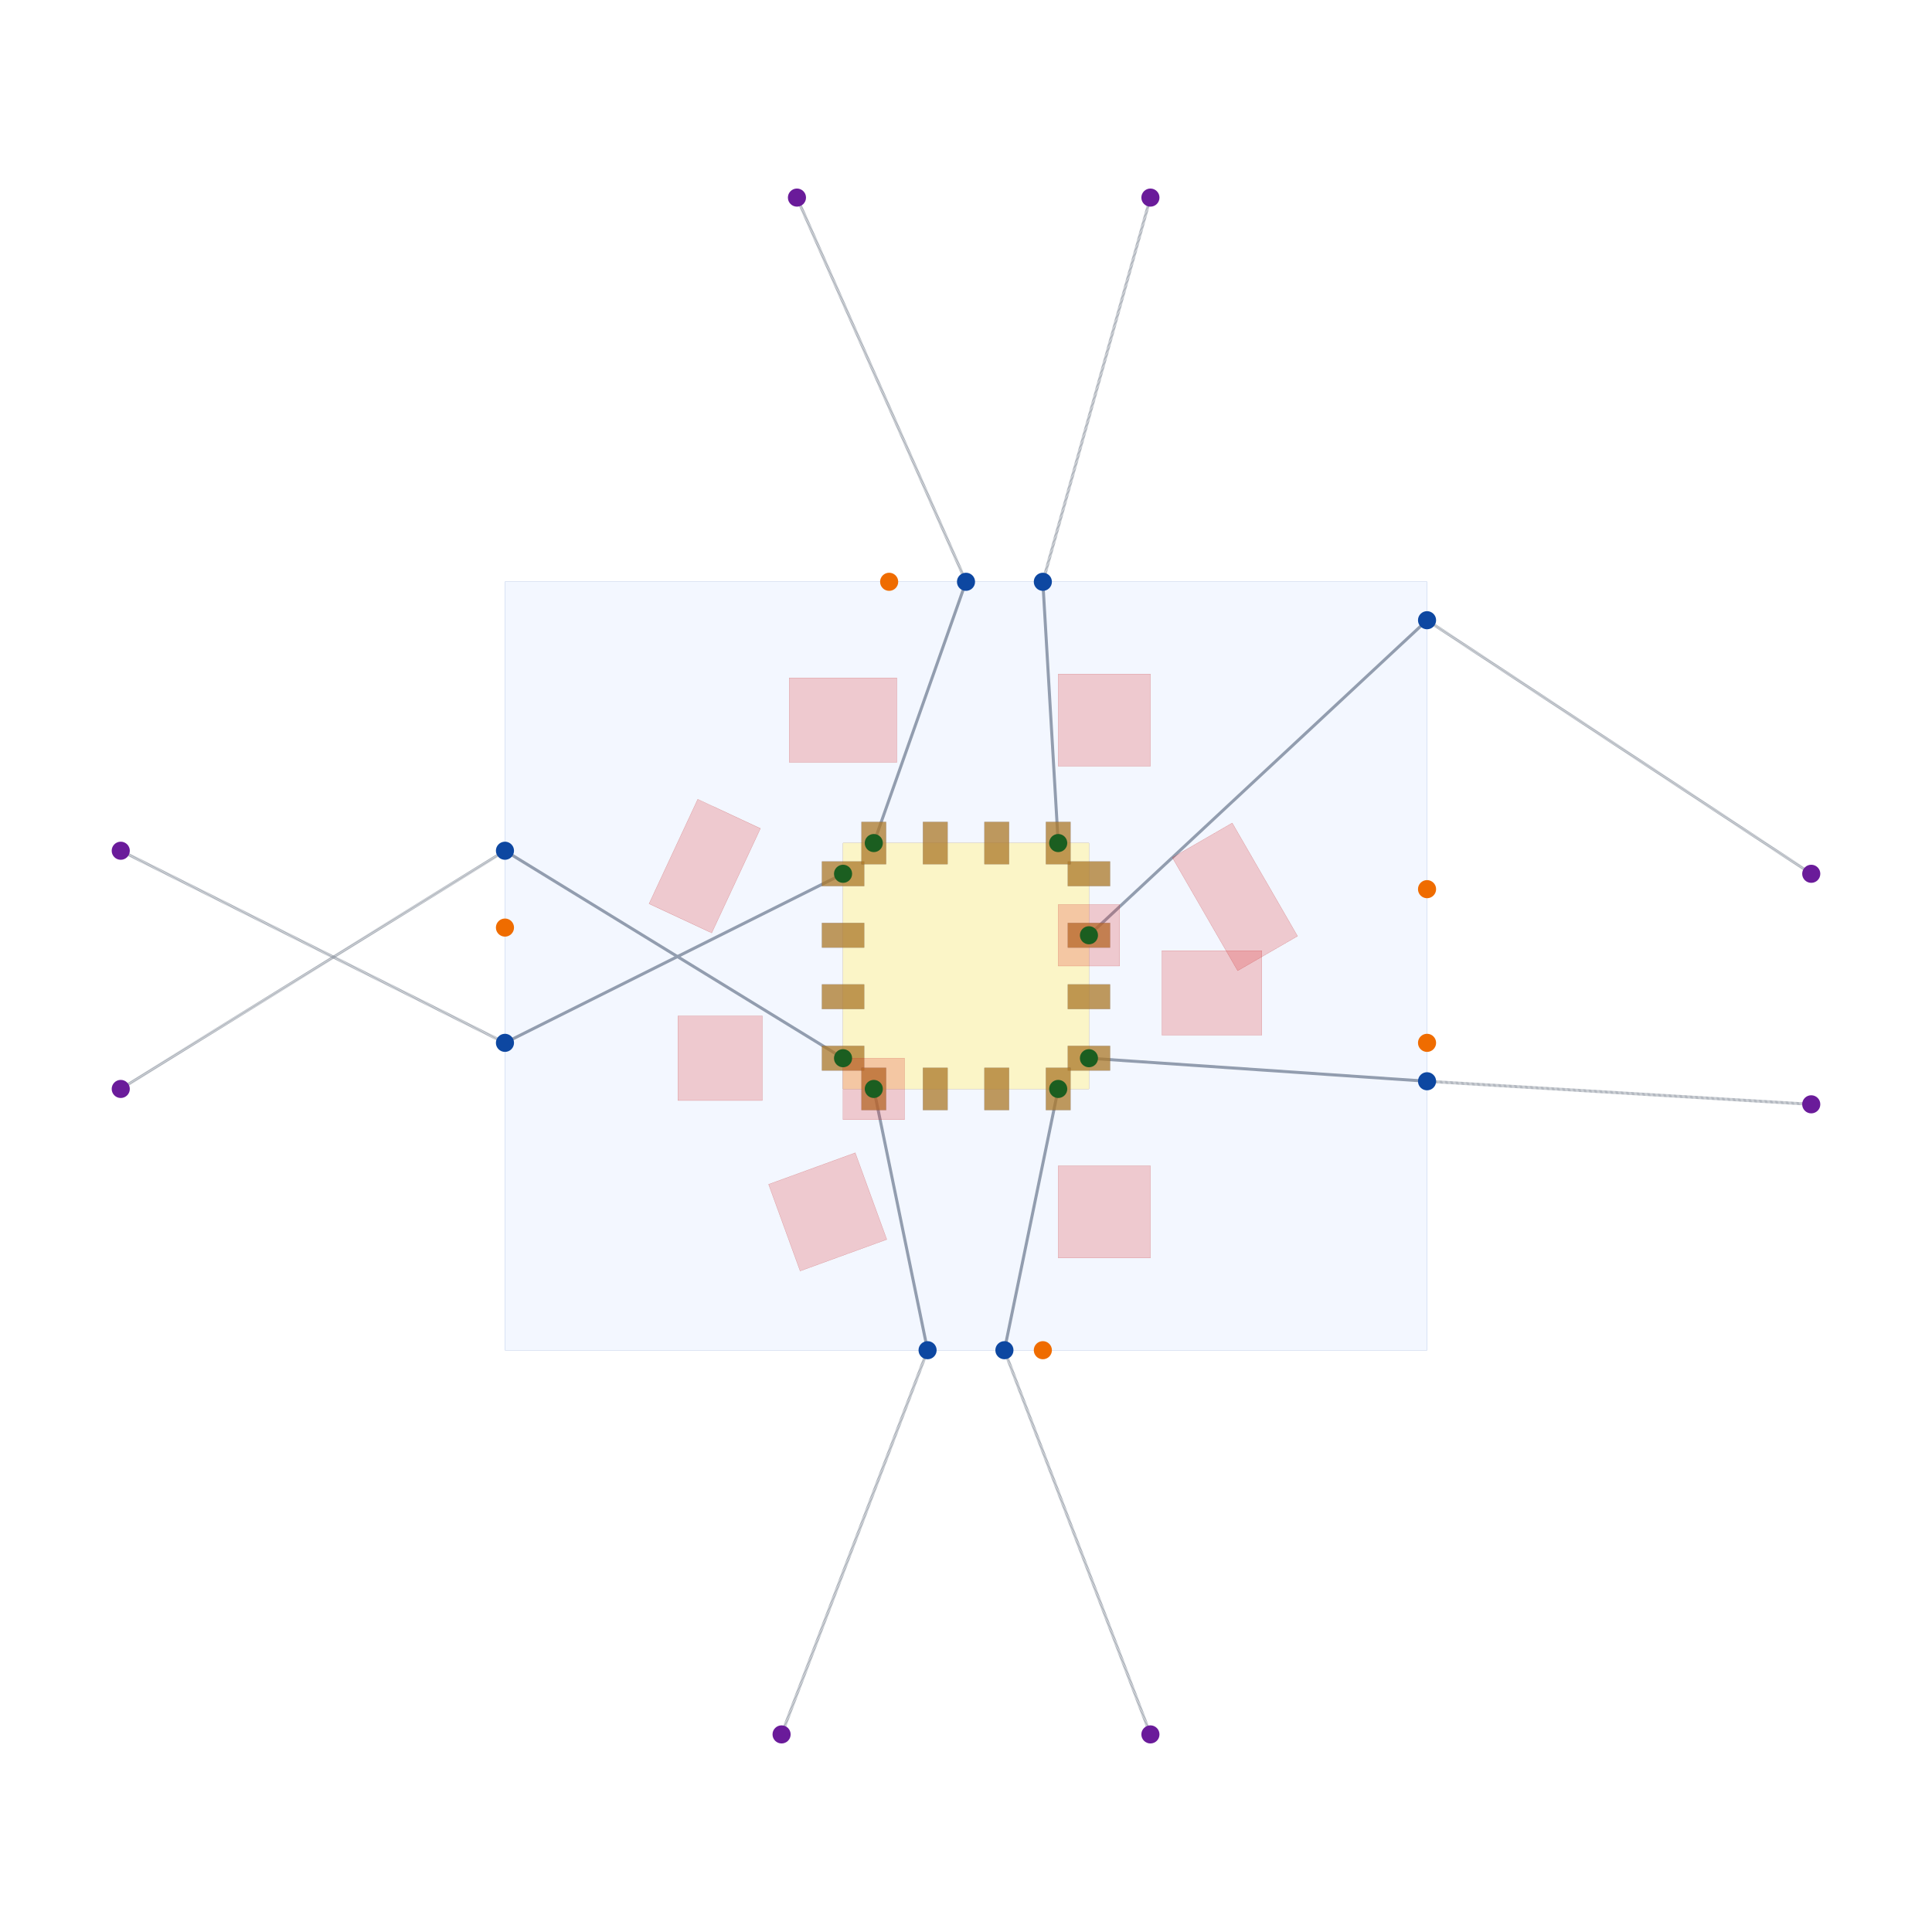
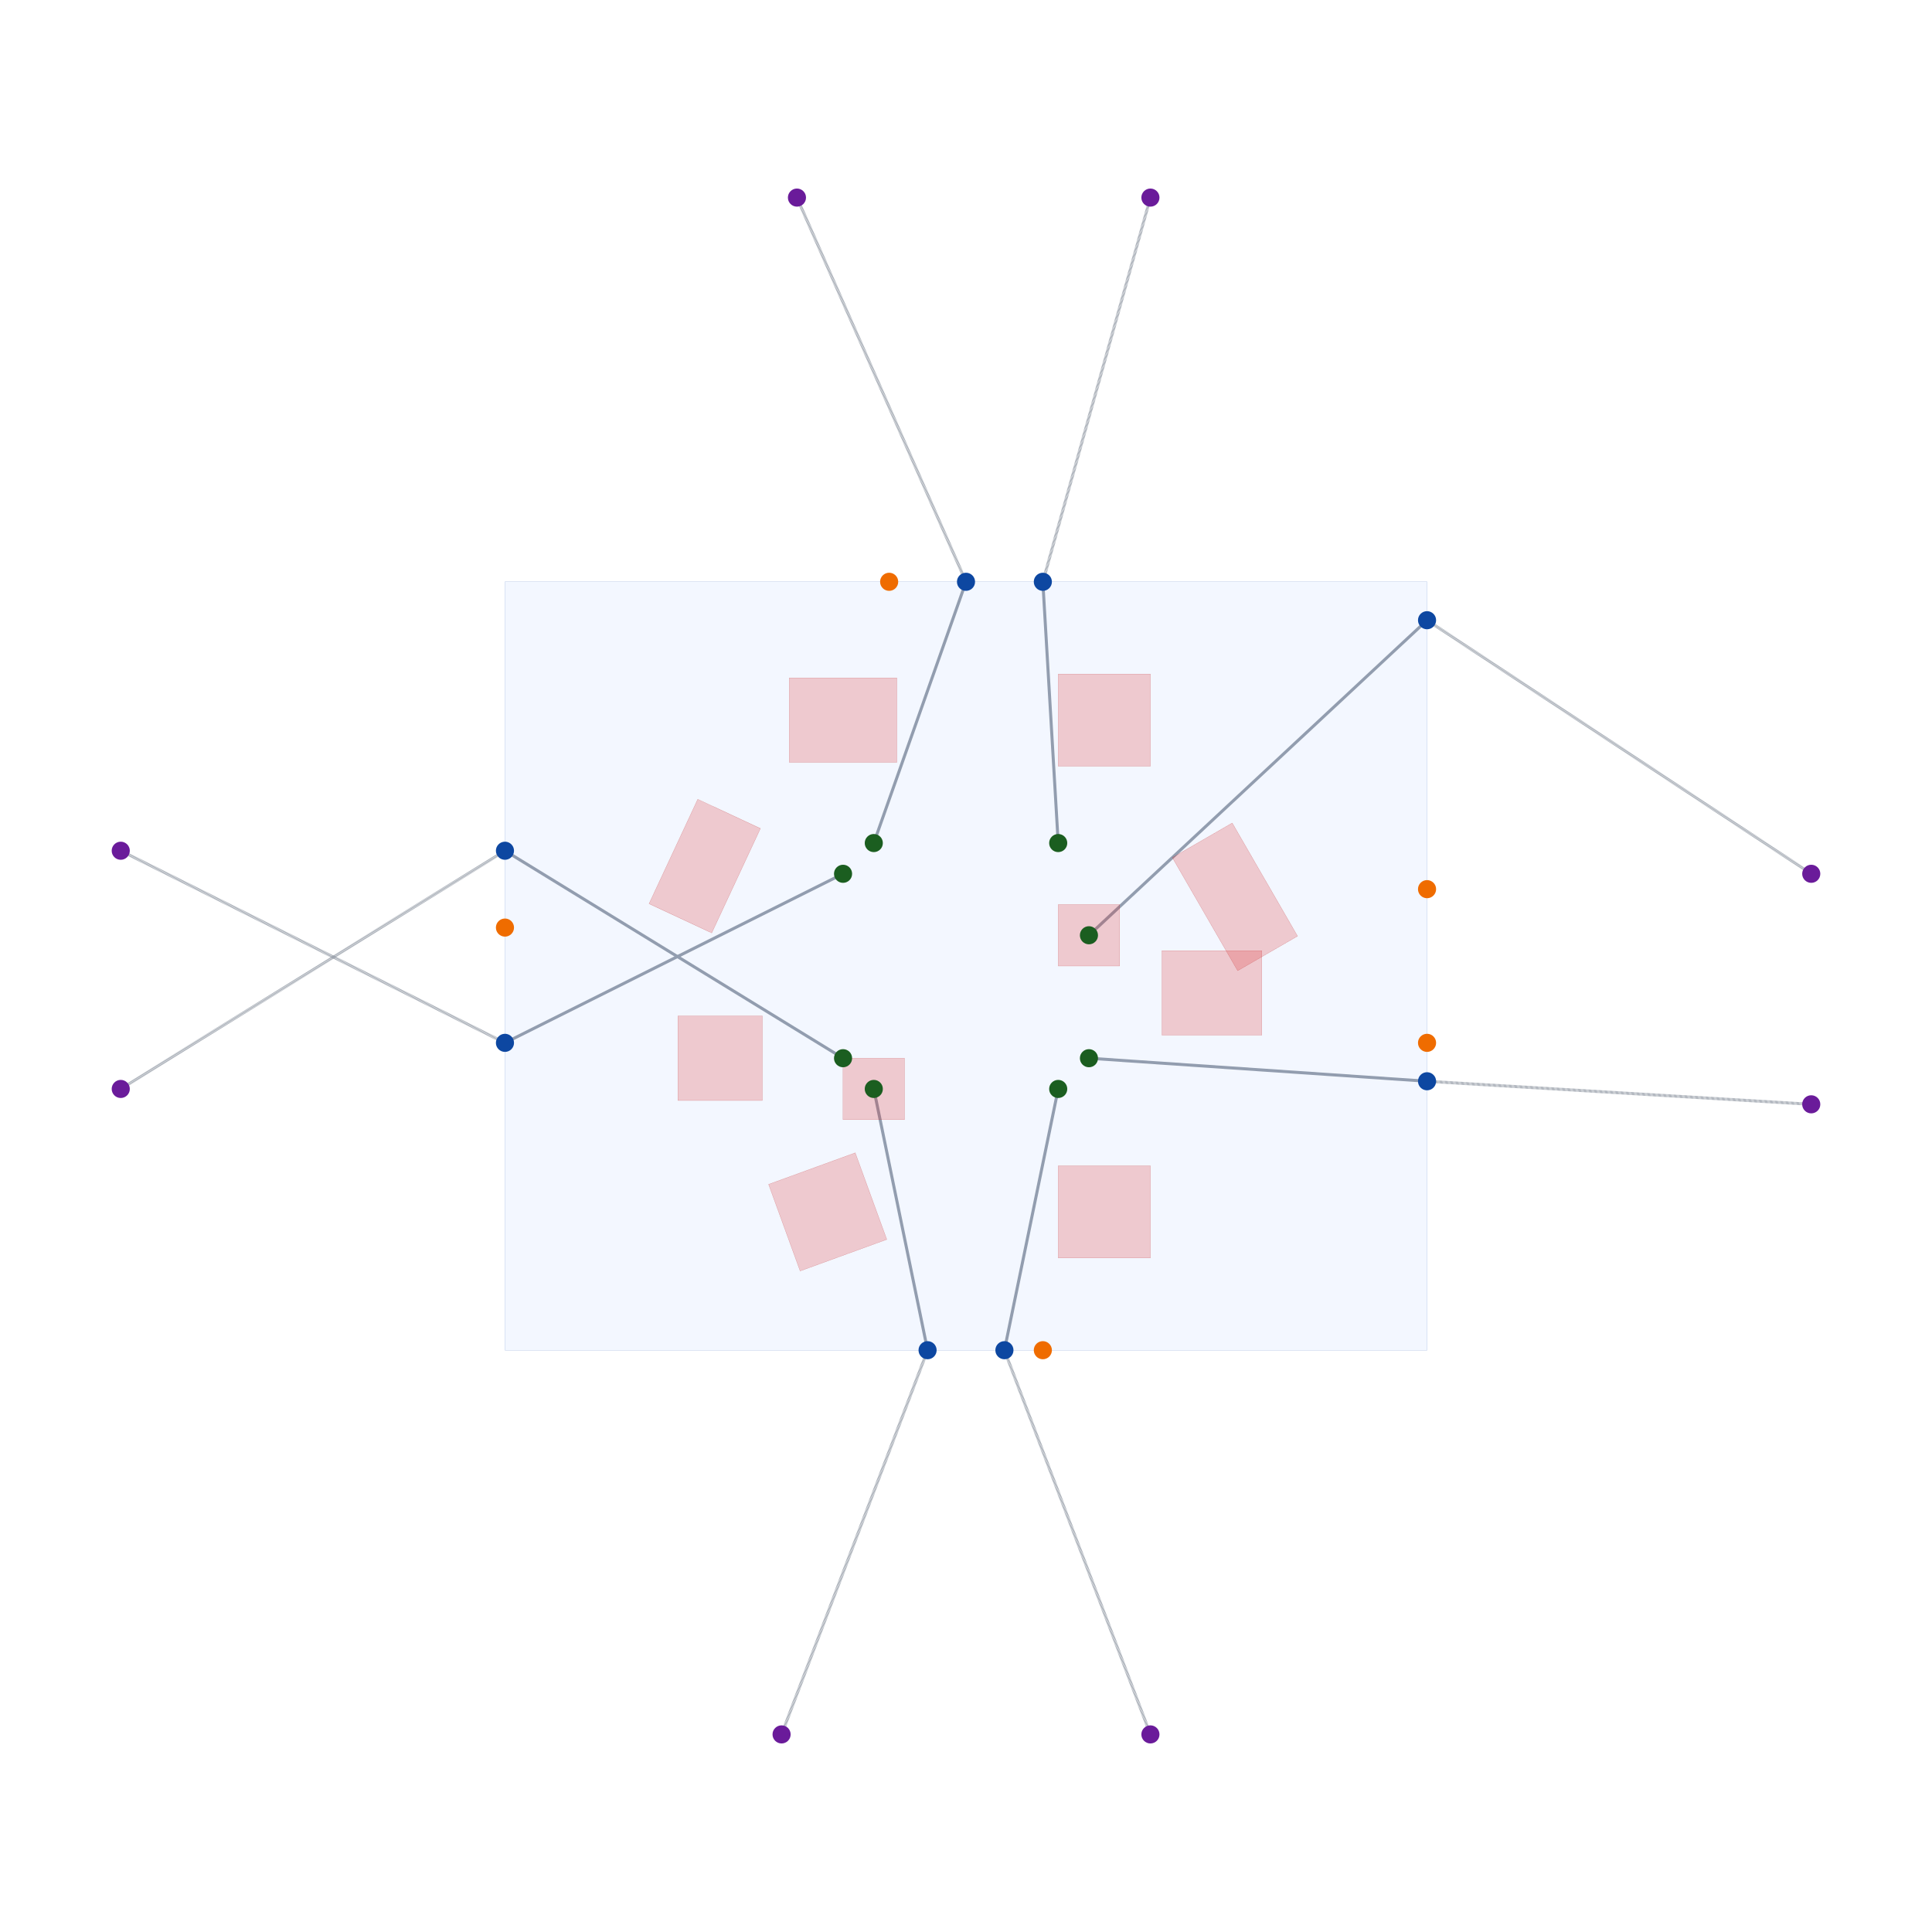
<svg xmlns="http://www.w3.org/2000/svg" width="640" height="640" viewBox="0 0 640 640">
  <rect width="100%" height="100%" fill="white" />
  <g>
    <polyline data-points="1.6,-1.2 6,-1.5" data-type="line" data-label="breakout segment source_trace_right_1" points="360.727,350.545 472.727,358.182" fill="none" stroke="#7e8794" stroke-width="1px" />
  </g>
  <g>
    <polyline data-points="6,-1.5 11,-1.8" data-type="line" data-label="target guide source_trace_right_1" points="472.727,358.182 600,365.818" fill="none" stroke="#7e8794" stroke-width="1px" stroke-dasharray="0.15 0.15" />
  </g>
  <g>
    <polyline data-points="1.6,0.4 6,4.5" data-type="line" data-label="breakout segment source_trace_right_2" points="360.727,309.818 472.727,205.455" fill="none" stroke="#7e8794" stroke-width="1px" />
  </g>
  <g>
    <polyline data-points="6,4.5 11,1.2" data-type="line" data-label="target guide source_trace_right_2" points="472.727,205.455 600,289.455" fill="none" stroke="#7e8794" stroke-width="1px" stroke-dasharray="0.15 0.15" />
  </g>
  <g>
    <polyline data-points="-1.6,-1.2 -6,1.5" data-type="line" data-label="breakout segment source_trace_left_1" points="279.273,350.545 167.273,281.818" fill="none" stroke="#7e8794" stroke-width="1px" />
  </g>
  <g>
    <polyline data-points="-6,1.5 -11,-1.6" data-type="line" data-label="target guide source_trace_left_1" points="167.273,281.818 40,360.727" fill="none" stroke="#7e8794" stroke-width="1px" stroke-dasharray="0.15 0.15" />
  </g>
  <g>
    <polyline data-points="-1.6,1.2 -6,-1" data-type="line" data-label="breakout segment source_trace_left_2" points="279.273,289.455 167.273,345.455" fill="none" stroke="#7e8794" stroke-width="1px" />
  </g>
  <g>
    <polyline data-points="-6,-1 -11,1.5" data-type="line" data-label="target guide source_trace_left_2" points="167.273,345.455 40,281.818" fill="none" stroke="#7e8794" stroke-width="1px" stroke-dasharray="0.15 0.15" />
  </g>
  <g>
    <polyline data-points="-1.2,1.6 0,5" data-type="line" data-label="breakout segment source_trace_top_1" points="289.455,279.273 320,192.727" fill="none" stroke="#7e8794" stroke-width="1px" />
  </g>
  <g>
    <polyline data-points="0,5 -2.2,10" data-type="line" data-label="target guide source_trace_top_1" points="320,192.727 264,65.455" fill="none" stroke="#7e8794" stroke-width="1px" stroke-dasharray="0.15 0.15" />
  </g>
  <g>
    <polyline data-points="1.2,1.6 1,5" data-type="line" data-label="breakout segment source_trace_top_2" points="350.545,279.273 345.455,192.727" fill="none" stroke="#7e8794" stroke-width="1px" />
  </g>
  <g>
    <polyline data-points="1,5 2.4,10" data-type="line" data-label="target guide source_trace_top_2" points="345.455,192.727 381.091,65.455" fill="none" stroke="#7e8794" stroke-width="1px" stroke-dasharray="0.15 0.15" />
  </g>
  <g>
    <polyline data-points="-1.2,-1.6 -0.5,-5" data-type="line" data-label="breakout segment source_trace_bottom_1" points="289.455,360.727 307.273,447.273" fill="none" stroke="#7e8794" stroke-width="1px" />
  </g>
  <g>
    <polyline data-points="-0.5,-5 -2.4,-10" data-type="line" data-label="target guide source_trace_bottom_1" points="307.273,447.273 258.909,574.545" fill="none" stroke="#7e8794" stroke-width="1px" stroke-dasharray="0.15 0.15" />
  </g>
  <g>
    <polyline data-points="1.2,-1.6 0.5,-5" data-type="line" data-label="breakout segment source_trace_bottom_2" points="350.545,360.727 332.727,447.273" fill="none" stroke="#7e8794" stroke-width="1px" />
  </g>
  <g>
    <polyline data-points="0.5,-5 2.4,-10" data-type="line" data-label="target guide source_trace_bottom_2" points="332.727,447.273 381.091,574.545" fill="none" stroke="#7e8794" stroke-width="1px" stroke-dasharray="0.15 0.15" />
  </g>
  <g>
-     <rect data-type="rect" data-label="breakout boundary" data-x="0" data-y="0" x="167.273" y="192.727" width="305.455" height="254.545" fill="rgba(210, 225, 255, 0.25)" stroke="#315fba" stroke-width="0.039" />
-   </g>
-   <g>
-     <rect data-type="rect" data-label="QFN body" data-x="0" data-y="0" x="279.273" y="279.273" width="81.455" height="81.455" fill="rgba(255, 245, 170, 0.65)" stroke="#7a5b00" stroke-width="0.039" />
-   </g>
-   <g>
-     <rect data-type="rect" data-label="right pad 1" data-x="1.6" data-y="-1.2" x="353.727" y="346.473" width="14" height="8.145" fill="rgba(170, 120, 40, 0.75)" stroke="#4e342e" stroke-width="0.039" />
-   </g>
-   <g>
-     <rect data-type="rect" data-label="right pad 2" data-x="1.6" data-y="-0.4" x="353.727" y="326.109" width="14" height="8.145" fill="rgba(170, 120, 40, 0.75)" stroke="#4e342e" stroke-width="0.039" />
-   </g>
-   <g>
-     <rect data-type="rect" data-label="right pad 3" data-x="1.6" data-y="0.4" x="353.727" y="305.745" width="14" height="8.145" fill="rgba(170, 120, 40, 0.75)" stroke="#4e342e" stroke-width="0.039" />
-   </g>
-   <g>
-     <rect data-type="rect" data-label="right pad 4" data-x="1.6" data-y="1.2" x="353.727" y="285.382" width="14" height="8.145" fill="rgba(170, 120, 40, 0.75)" stroke="#4e342e" stroke-width="0.039" />
-   </g>
-   <g>
-     <rect data-type="rect" data-label="left pad 1" data-x="-1.6" data-y="-1.2" x="272.273" y="346.473" width="14" height="8.145" fill="rgba(170, 120, 40, 0.75)" stroke="#4e342e" stroke-width="0.039" />
-   </g>
-   <g>
-     <rect data-type="rect" data-label="left pad 2" data-x="-1.6" data-y="-0.4" x="272.273" y="326.109" width="14" height="8.145" fill="rgba(170, 120, 40, 0.75)" stroke="#4e342e" stroke-width="0.039" />
-   </g>
-   <g>
-     <rect data-type="rect" data-label="left pad 3" data-x="-1.6" data-y="0.4" x="272.273" y="305.745" width="14" height="8.145" fill="rgba(170, 120, 40, 0.75)" stroke="#4e342e" stroke-width="0.039" />
-   </g>
-   <g>
-     <rect data-type="rect" data-label="left pad 4" data-x="-1.6" data-y="1.2" x="272.273" y="285.382" width="14" height="8.145" fill="rgba(170, 120, 40, 0.75)" stroke="#4e342e" stroke-width="0.039" />
-   </g>
-   <g>
-     <rect data-type="rect" data-label="top pad 1" data-x="-1.2" data-y="1.6" x="285.382" y="272.273" width="8.145" height="14" fill="rgba(170, 120, 40, 0.75)" stroke="#4e342e" stroke-width="0.039" />
-   </g>
-   <g>
-     <rect data-type="rect" data-label="top pad 2" data-x="-0.4" data-y="1.6" x="305.745" y="272.273" width="8.145" height="14" fill="rgba(170, 120, 40, 0.75)" stroke="#4e342e" stroke-width="0.039" />
-   </g>
-   <g>
-     <rect data-type="rect" data-label="top pad 3" data-x="0.4" data-y="1.6" x="326.109" y="272.273" width="8.145" height="14" fill="rgba(170, 120, 40, 0.75)" stroke="#4e342e" stroke-width="0.039" />
-   </g>
-   <g>
-     <rect data-type="rect" data-label="top pad 4" data-x="1.2" data-y="1.6" x="346.473" y="272.273" width="8.145" height="14" fill="rgba(170, 120, 40, 0.75)" stroke="#4e342e" stroke-width="0.039" />
-   </g>
-   <g>
-     <rect data-type="rect" data-label="bottom pad 1" data-x="-1.2" data-y="-1.6" x="285.382" y="353.727" width="8.145" height="14" fill="rgba(170, 120, 40, 0.75)" stroke="#4e342e" stroke-width="0.039" />
-   </g>
-   <g>
-     <rect data-type="rect" data-label="bottom pad 2" data-x="-0.4" data-y="-1.6" x="305.745" y="353.727" width="8.145" height="14" fill="rgba(170, 120, 40, 0.75)" stroke="#4e342e" stroke-width="0.039" />
-   </g>
-   <g>
-     <rect data-type="rect" data-label="bottom pad 3" data-x="0.4" data-y="-1.6" x="326.109" y="353.727" width="8.145" height="14" fill="rgba(170, 120, 40, 0.75)" stroke="#4e342e" stroke-width="0.039" />
-   </g>
-   <g>
-     <rect data-type="rect" data-label="bottom pad 4" data-x="1.2" data-y="-1.6" x="346.473" y="353.727" width="8.145" height="14" fill="rgba(170, 120, 40, 0.75)" stroke="#4e342e" stroke-width="0.039" />
+     <rect data-type="rect" data-label="breakout bounds" data-x="0" data-y="0" x="167.273" y="192.727" width="305.455" height="254.545" fill="rgba(210, 225, 255, 0.25)" stroke="#315fba" stroke-width="0.039" />
  </g>
  <g>
    <rect data-type="rect" data-label="right lower keepout" data-x="3.2" data-y="-0.35" x="384.909" y="314.909" width="33.091" height="28" fill="rgba(220, 38, 38, 0.22)" stroke="#b91c1c" stroke-width="0.039" />
  </g>
  <g>
    <rect data-type="rect" data-label="right rotated body" data-x="3.5" data-y="0.9" data-ccw-rotation-degrees="30" x="397.636" y="275.455" width="22.909" height="43.273" fill="rgba(220, 38, 38, 0.22)" stroke="#b91c1c" stroke-width="0.039" transform="rotate(-30 409.0909 297.0909)" />
  </g>
  <g>
    <rect data-type="rect" data-label="left lower keepout" data-x="-3.2" data-y="-1.2" x="224.545" y="336.545" width="28" height="28" fill="rgba(220, 38, 38, 0.22)" stroke="#b91c1c" stroke-width="0.039" />
  </g>
  <g>
    <rect data-type="rect" data-label="left rotated body" data-x="-3.4" data-y="1.3" data-ccw-rotation-degrees="-25" x="222" y="267.818" width="22.909" height="38.182" fill="rgba(220, 38, 38, 0.22)" stroke="#b91c1c" stroke-width="0.039" transform="rotate(25 233.4545 286.9091)" />
  </g>
  <g>
    <rect data-type="rect" data-label="top left keepout" data-x="-1.6" data-y="3.2" x="261.455" y="224.545" width="35.636" height="28" fill="rgba(220, 38, 38, 0.22)" stroke="#b91c1c" stroke-width="0.039" />
  </g>
  <g>
    <rect data-type="rect" data-label="top right keepout" data-x="1.8" data-y="3.2" x="350.545" y="223.273" width="30.545" height="30.545" fill="rgba(220, 38, 38, 0.22)" stroke="#b91c1c" stroke-width="0.039" />
  </g>
  <g>
    <rect data-type="rect" data-label="bottom left rotated body" data-x="-1.8" data-y="-3.2" data-ccw-rotation-degrees="20" x="258.909" y="386.182" width="30.545" height="30.545" fill="rgba(220, 38, 38, 0.22)" stroke="#b91c1c" stroke-width="0.039" transform="rotate(-20 274.1818 401.4545)" />
  </g>
  <g>
    <rect data-type="rect" data-label="bottom right keepout" data-x="1.8" data-y="-3.2" x="350.545" y="386.182" width="30.545" height="30.545" fill="rgba(220, 38, 38, 0.22)" stroke="#b91c1c" stroke-width="0.039" />
  </g>
  <g>
    <rect data-type="rect" data-label="right self pad" data-x="1.6" data-y="0.4" x="350.545" y="299.636" width="20.364" height="20.364" fill="rgba(220, 38, 38, 0.22)" stroke="#b91c1c" stroke-width="0.039" />
  </g>
  <g>
    <rect data-type="rect" data-label="bottom self pad" data-x="-1.2" data-y="-1.6" x="279.273" y="350.545" width="20.364" height="20.364" fill="rgba(220, 38, 38, 0.22)" stroke="#b91c1c" stroke-width="0.039" />
  </g>
  <g>
    <circle data-type="point" data-label="inside pad source_port_right_1" data-x="1.6" data-y="-1.2" cx="360.727" cy="350.545" r="3" fill="#1b5e20" />
  </g>
  <g>
    <circle data-type="point" data-label="inside pad source_port_right_3" data-x="1.6" data-y="0.4" cx="360.727" cy="309.818" r="3" fill="#1b5e20" />
  </g>
  <g>
    <circle data-type="point" data-label="inside pad source_port_left_1" data-x="-1.6" data-y="-1.2" cx="279.273" cy="350.545" r="3" fill="#1b5e20" />
  </g>
  <g>
    <circle data-type="point" data-label="inside pad source_port_left_4" data-x="-1.6" data-y="1.2" cx="279.273" cy="289.455" r="3" fill="#1b5e20" />
  </g>
  <g>
    <circle data-type="point" data-label="inside pad source_port_top_1" data-x="-1.2" data-y="1.6" cx="289.455" cy="279.273" r="3" fill="#1b5e20" />
  </g>
  <g>
    <circle data-type="point" data-label="inside pad source_port_top_4" data-x="1.2" data-y="1.6" cx="350.545" cy="279.273" r="3" fill="#1b5e20" />
  </g>
  <g>
    <circle data-type="point" data-label="inside pad source_port_bottom_1" data-x="-1.2" data-y="-1.6" cx="289.455" cy="360.727" r="3" fill="#1b5e20" />
  </g>
  <g>
    <circle data-type="point" data-label="inside pad source_port_bottom_4" data-x="1.2" data-y="-1.6" cx="350.545" cy="360.727" r="3" fill="#1b5e20" />
  </g>
  <g>
    <circle data-type="point" data-label="outside target source_port_header_right_1" data-x="11" data-y="-1.8" cx="600" cy="365.818" r="3" fill="#6a1b9a" />
  </g>
  <g>
    <circle data-type="point" data-label="outside target source_port_header_right_2" data-x="11" data-y="1.2" cx="600" cy="289.455" r="3" fill="#6a1b9a" />
  </g>
  <g>
    <circle data-type="point" data-label="outside target source_port_header_left_1" data-x="-11" data-y="-1.6" cx="40" cy="360.727" r="3" fill="#6a1b9a" />
  </g>
  <g>
    <circle data-type="point" data-label="outside target source_port_header_left_2" data-x="-11" data-y="1.5" cx="40" cy="281.818" r="3" fill="#6a1b9a" />
  </g>
  <g>
    <circle data-type="point" data-label="outside target source_port_header_top_1" data-x="-2.2" data-y="10" cx="264" cy="65.455" r="3" fill="#6a1b9a" />
  </g>
  <g>
    <circle data-type="point" data-label="outside target source_port_header_top_2" data-x="2.4" data-y="10" cx="381.091" cy="65.455" r="3" fill="#6a1b9a" />
  </g>
  <g>
    <circle data-type="point" data-label="outside target source_port_header_bottom_1" data-x="-2.4" data-y="-10" cx="258.909" cy="574.545" r="3" fill="#6a1b9a" />
  </g>
  <g>
    <circle data-type="point" data-label="outside target source_port_header_bottom_2" data-x="2.4" data-y="-10" cx="381.091" cy="574.545" r="3" fill="#6a1b9a" />
  </g>
  <g>
    <circle data-type="point" data-label="selected breakout source_port_right_1" data-x="6" data-y="-1.5" cx="472.727" cy="358.182" r="3" fill="#0d47a1" />
  </g>
  <g>
    <circle data-type="point" data-label="selected breakout source_port_right_3" data-x="6" data-y="4.5" cx="472.727" cy="205.455" r="3" fill="#0d47a1" />
  </g>
  <g>
    <circle data-type="point" data-label="selected breakout source_port_left_1" data-x="-6" data-y="1.5" cx="167.273" cy="281.818" r="3" fill="#0d47a1" />
  </g>
  <g>
    <circle data-type="point" data-label="selected breakout source_port_left_4" data-x="-6" data-y="-1" cx="167.273" cy="345.455" r="3" fill="#0d47a1" />
  </g>
  <g>
    <circle data-type="point" data-label="selected breakout source_port_top_1" data-x="0" data-y="5" cx="320" cy="192.727" r="3" fill="#0d47a1" />
  </g>
  <g>
    <circle data-type="point" data-label="selected breakout source_port_top_4" data-x="1" data-y="5" cx="345.455" cy="192.727" r="3" fill="#0d47a1" />
  </g>
  <g>
    <circle data-type="point" data-label="selected breakout source_port_bottom_1" data-x="-0.5" data-y="-5" cx="307.273" cy="447.273" r="3" fill="#0d47a1" />
  </g>
  <g>
    <circle data-type="point" data-label="selected breakout source_port_bottom_4" data-x="0.5" data-y="-5" cx="332.727" cy="447.273" r="3" fill="#0d47a1" />
  </g>
  <g>
    <circle data-type="point" data-label="pre-existing breakout point" data-x="6" data-y="-1" cx="472.727" cy="345.455" r="3" fill="#ef6c00" />
  </g>
  <g>
    <circle data-type="point" data-label="pre-existing breakout point" data-x="6" data-y="1" cx="472.727" cy="294.545" r="3" fill="#ef6c00" />
  </g>
  <g>
    <circle data-type="point" data-label="pre-existing breakout point" data-x="-6" data-y="0.5" cx="167.273" cy="307.273" r="3" fill="#ef6c00" />
  </g>
  <g>
    <circle data-type="point" data-label="pre-existing breakout point" data-x="-1" data-y="5" cx="294.545" cy="192.727" r="3" fill="#ef6c00" />
  </g>
  <g>
    <circle data-type="point" data-label="pre-existing breakout point" data-x="1" data-y="-5" cx="345.455" cy="447.273" r="3" fill="#ef6c00" />
  </g>
  <g id="crosshair" style="display: none">
    <line id="crosshair-h" y1="0" y2="640" stroke="#666" stroke-width="0.5" />
    <line id="crosshair-v" x1="0" x2="640" stroke="#666" stroke-width="0.5" />
    <text id="coordinates" font-family="monospace" font-size="12" fill="#666" />
  </g>
</svg>
